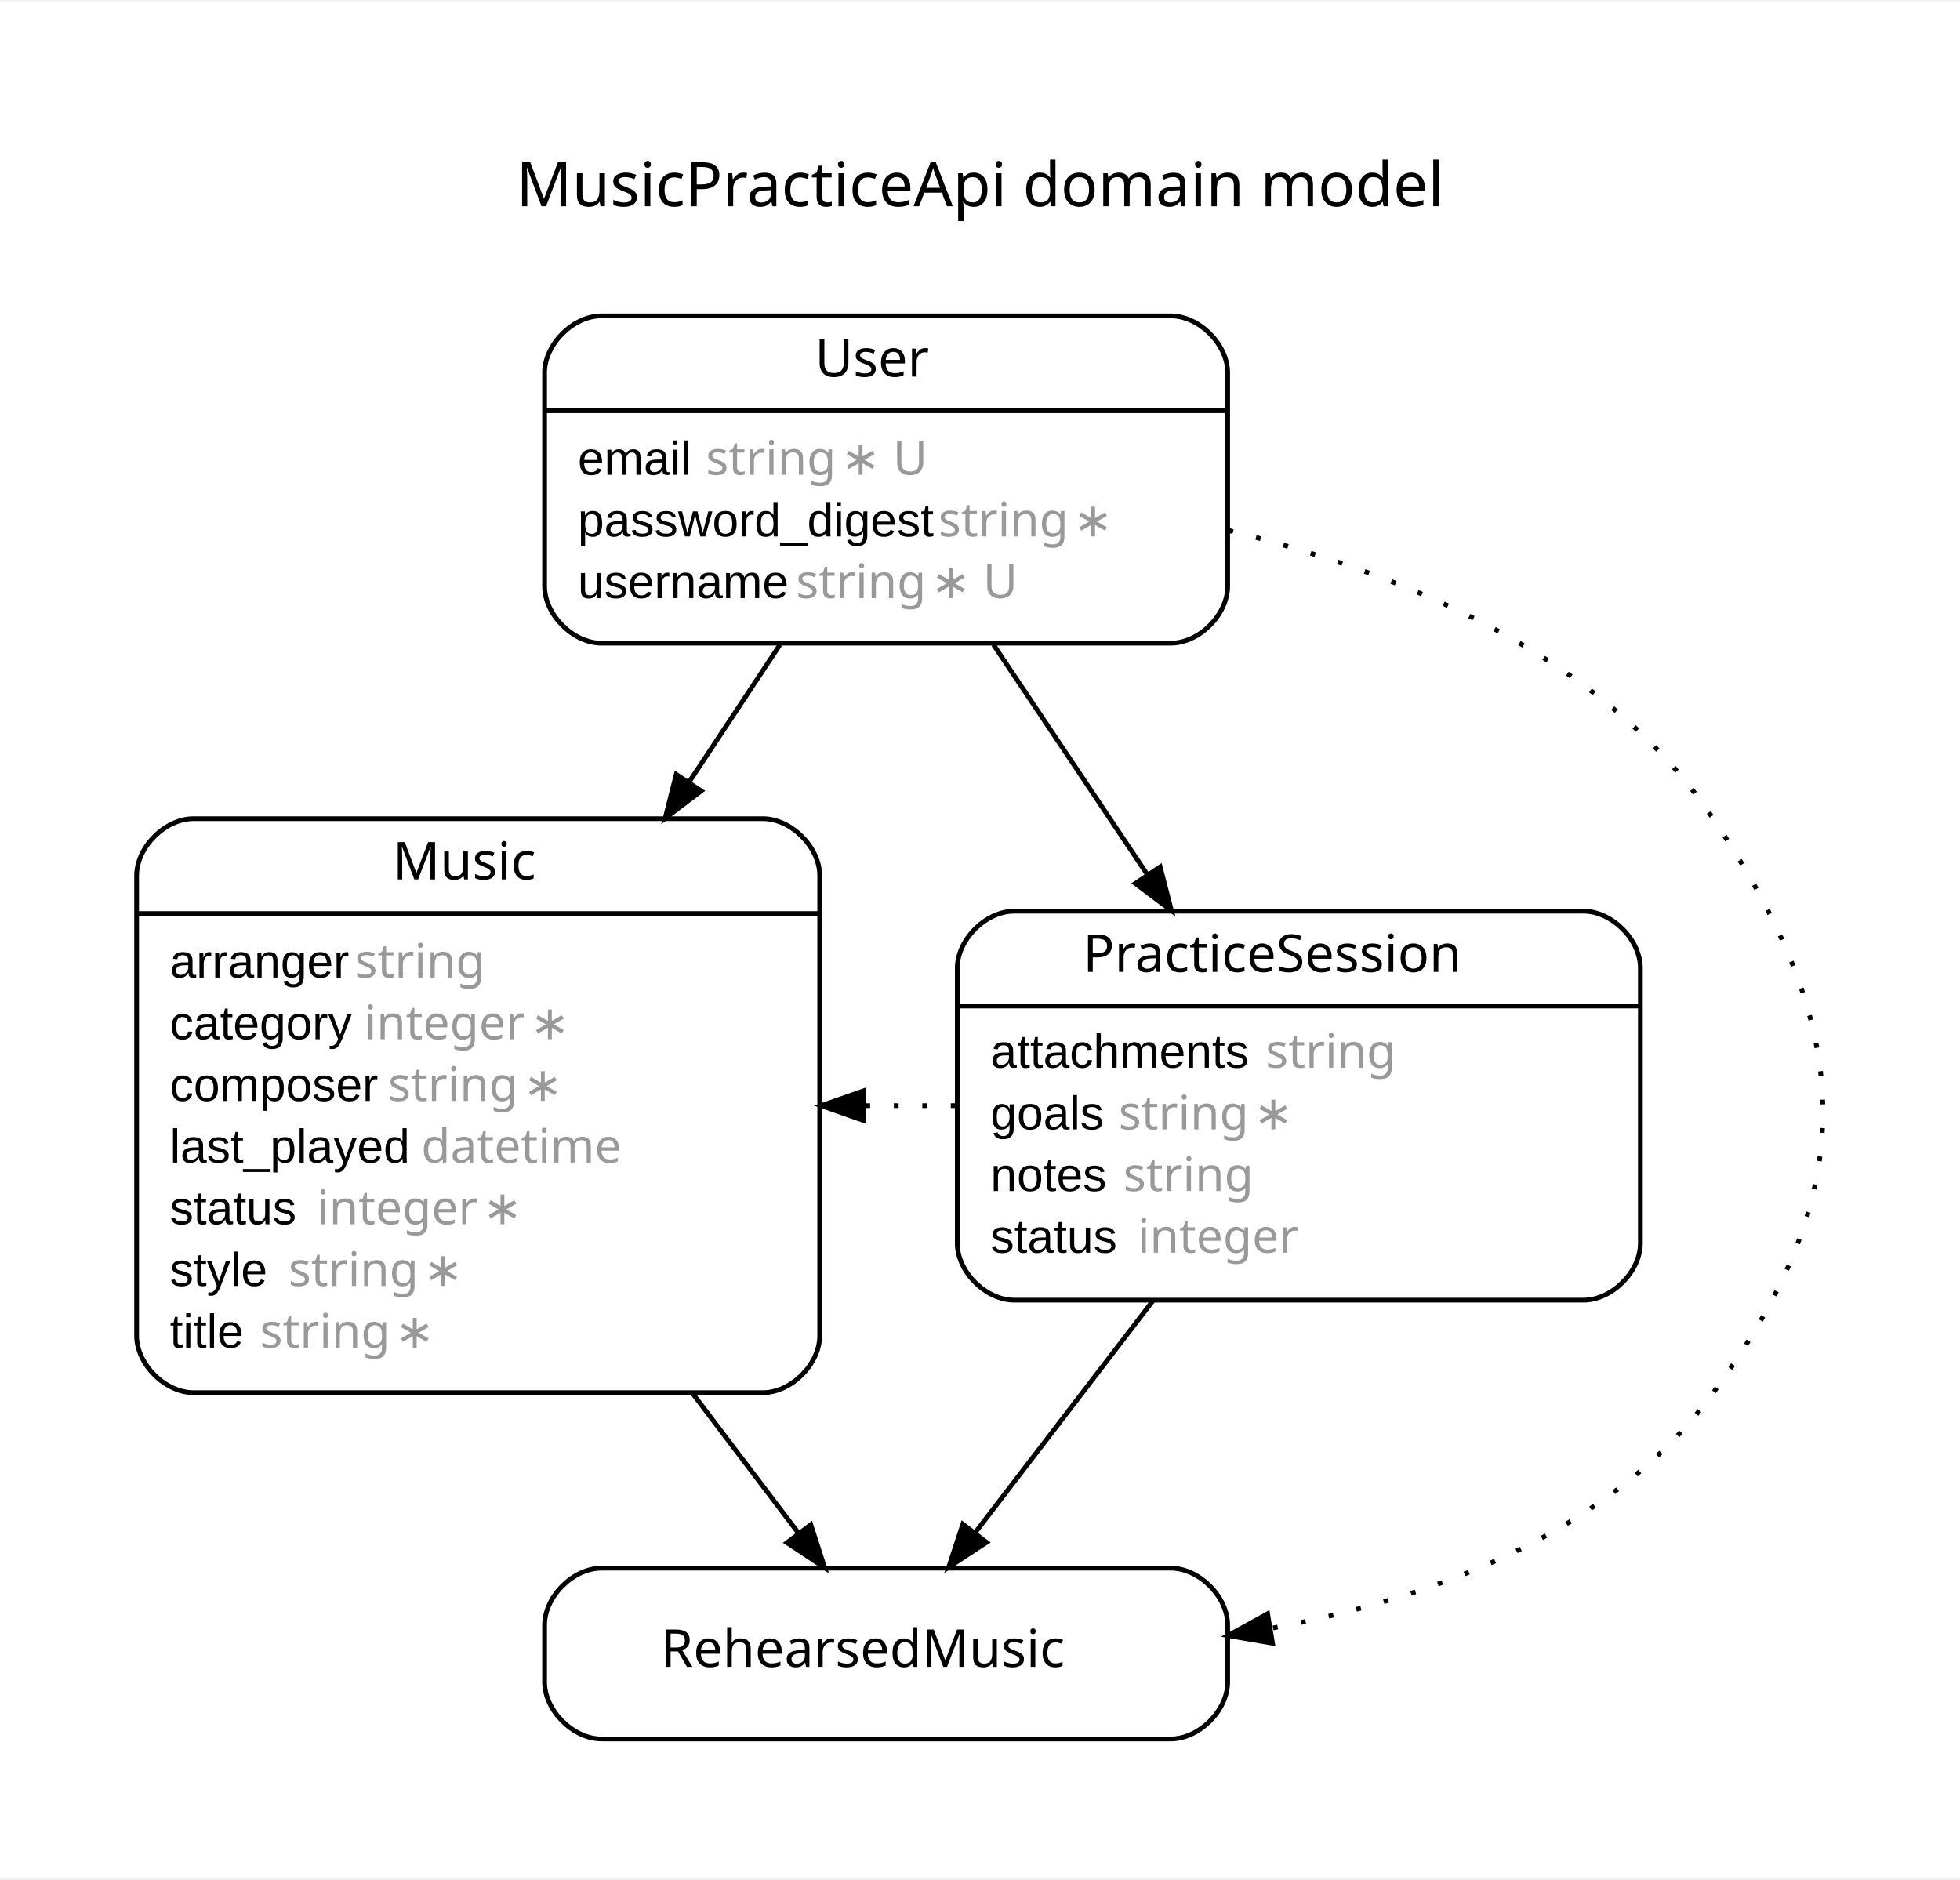
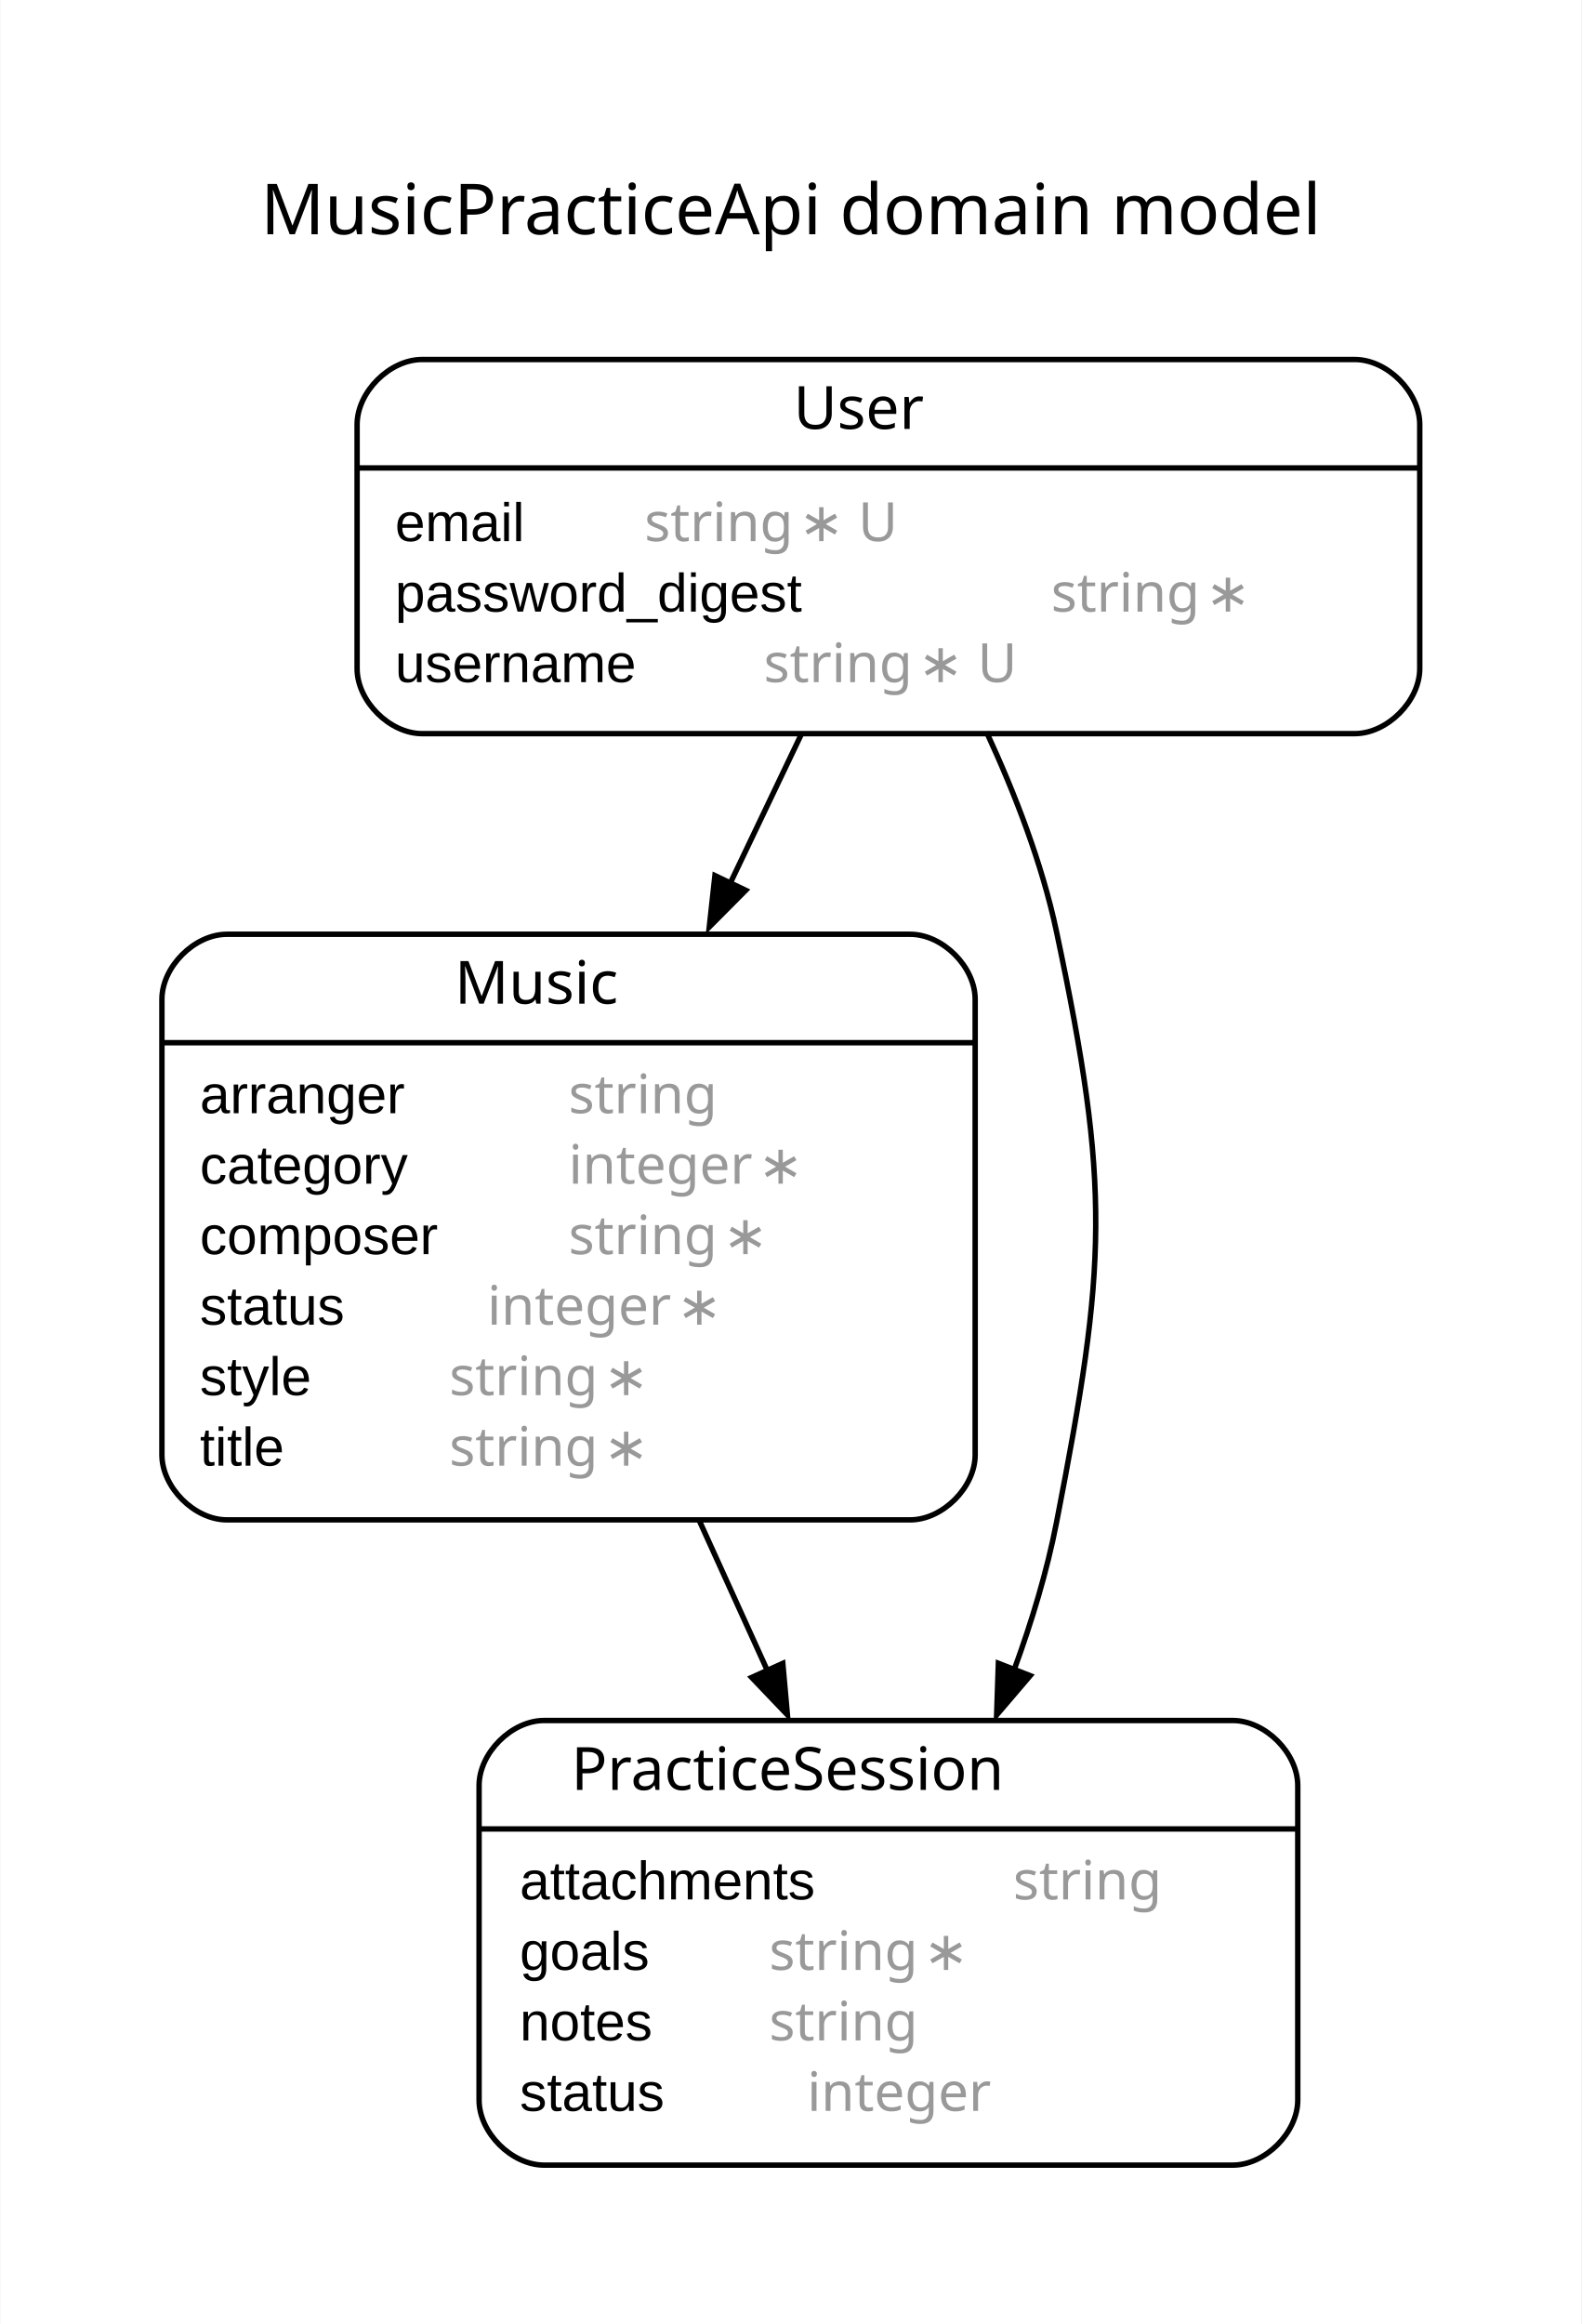
- <svg xmlns="http://www.w3.org/2000/svg" width="413pt" height="396pt" viewBox="0.00 0.00 413.18 395.60">
-   <g id="graph0" class="graph" transform="scale(1 1) rotate(0) translate(28.8 366.8)">
-     <polygon fill="white" stroke="none" points="-28.8,28.8 -28.8,-366.8 384.381,-366.8 384.381,28.8 -28.8,28.8" />
-     <text text-anchor="middle" x="177.79" y="-323.6" font-family="Arial Bold" font-size="13.00">MusicPracticeApi domain model</text>
+ <svg xmlns="http://www.w3.org/2000/svg" width="292pt" height="429pt" viewBox="0.00 0.00 291.60 428.60">
+   <g id="graph0" class="graph" transform="scale(1 1) rotate(0) translate(28.8 399.8)">
+     <polygon fill="white" stroke="none" points="-28.8,28.8 -28.8,-399.8 262.8,-399.8 262.8,28.8 -28.8,28.8" />
+     <text text-anchor="middle" x="117" y="-356.6" font-family="Arial Bold" font-size="13.00">MusicPracticeApi domain model</text>
    <g id="node1" class="node">
-       <path fill="none" stroke="black" d="M12,-73.5C12,-73.5 132,-73.5 132,-73.5 138,-73.5 144,-79.5 144,-85.5 144,-85.5 144,-182.5 144,-182.5 144,-188.5 138,-194.5 132,-194.5 132,-194.5 12,-194.5 12,-194.5 6,-194.5 0,-188.5 0,-182.5 0,-182.5 0,-85.5 0,-85.5 0,-79.5 6,-73.5 12,-73.5" />
-       <text text-anchor="start" x="54" y="-181.7" font-family="Arial Bold" font-size="11.00">Music</text>
-       <polyline fill="none" stroke="black" points="0,-174.5 144,-174.5 " />
-       <text text-anchor="start" x="7" y="-161" font-family="Arial" font-size="10.00">arranger </text>
-       <text text-anchor="start" x="46" y="-161" font-family="Arial Italic" font-size="10.00" fill="#999999">string</text>
-       <text text-anchor="start" x="7" y="-148" font-family="Arial" font-size="10.00">category </text>
-       <text text-anchor="start" x="48" y="-148" font-family="Arial Italic" font-size="10.00" fill="#999999">integer ∗</text>
-       <text text-anchor="start" x="7" y="-135" font-family="Arial" font-size="10.00">composer </text>
-       <text text-anchor="start" x="53" y="-135" font-family="Arial Italic" font-size="10.00" fill="#999999">string ∗</text>
-       <text text-anchor="start" x="7" y="-122" font-family="Arial" font-size="10.00">last_played </text>
-       <text text-anchor="start" x="60" y="-122" font-family="Arial Italic" font-size="10.00" fill="#999999">datetime</text>
-       <text text-anchor="start" x="7" y="-109" font-family="Arial" font-size="10.00">status </text>
-       <text text-anchor="start" x="38" y="-109" font-family="Arial Italic" font-size="10.00" fill="#999999">integer ∗</text>
-       <text text-anchor="start" x="7" y="-96" font-family="Arial" font-size="10.00">style </text>
-       <text text-anchor="start" x="32" y="-96" font-family="Arial Italic" font-size="10.00" fill="#999999">string ∗</text>
-       <text text-anchor="start" x="7" y="-83" font-family="Arial" font-size="10.00">title </text>
-       <text text-anchor="start" x="26" y="-83" font-family="Arial Italic" font-size="10.00" fill="#999999">string ∗</text>
+       <path fill="none" stroke="black" d="M13,-119.5C13,-119.5 139,-119.5 139,-119.5 145,-119.5 151,-125.5 151,-131.5 151,-131.5 151,-215.5 151,-215.5 151,-221.5 145,-227.5 139,-227.5 139,-227.5 13,-227.5 13,-227.5 7,-227.5 1,-221.5 1,-215.5 1,-215.5 1,-131.5 1,-131.5 1,-125.5 7,-119.5 13,-119.5" />
+       <text text-anchor="start" x="55" y="-214.7" font-family="Arial Bold" font-size="11.00">Music</text>
+       <polyline fill="none" stroke="black" points="1,-207.5 151,-207.5" />
+       <text text-anchor="start" x="8" y="-194.5" font-family="Arial" font-size="10.00">arranger </text>
+       <text text-anchor="start" x="76" y="-194.5" font-family="Arial Italic" font-size="10.00" fill="#999999">string</text>
+       <text text-anchor="start" x="8" y="-181.5" font-family="Arial" font-size="10.00">category </text>
+       <text text-anchor="start" x="76" y="-181.5" font-family="Arial Italic" font-size="10.00" fill="#999999">integer ∗</text>
+       <text text-anchor="start" x="8" y="-168.5" font-family="Arial" font-size="10.00">composer </text>
+       <text text-anchor="start" x="76" y="-168.5" font-family="Arial Italic" font-size="10.00" fill="#999999">string ∗</text>
+       <text text-anchor="start" x="8" y="-155.5" font-family="Arial" font-size="10.00">status </text>
+       <text text-anchor="start" x="61" y="-155.5" font-family="Arial Italic" font-size="10.00" fill="#999999">integer ∗</text>
+       <text text-anchor="start" x="8" y="-142.5" font-family="Arial" font-size="10.00">style </text>
+       <text text-anchor="start" x="54" y="-142.5" font-family="Arial Italic" font-size="10.00" fill="#999999">string ∗</text>
+       <text text-anchor="start" x="8" y="-129.5" font-family="Arial" font-size="10.00">title </text>
+       <text text-anchor="start" x="54" y="-129.5" font-family="Arial Italic" font-size="10.00" fill="#999999">string ∗</text>
+     </g>
+     <g id="node2" class="node">
+       <path fill="none" stroke="black" d="M71.5,-0.5C71.5,-0.5 198.5,-0.5 198.5,-0.5 204.5,-0.5 210.5,-6.5 210.5,-12.5 210.5,-12.5 210.5,-70.5 210.5,-70.5 210.5,-76.5 204.5,-82.5 198.5,-82.5 198.5,-82.5 71.5,-82.5 71.5,-82.5 65.5,-82.5 59.5,-76.5 59.5,-70.5 59.5,-70.5 59.5,-12.5 59.5,-12.5 59.5,-6.5 65.5,-0.5 71.5,-0.5" />
+       <text text-anchor="start" x="76.5" y="-69.7" font-family="Arial Bold" font-size="11.00">PracticeSession</text>
+       <polyline fill="none" stroke="black" points="59.5,-62.5 210.5,-62.5" />
+       <text text-anchor="start" x="67" y="-49.5" font-family="Arial" font-size="10.00">attachments </text>
+       <text text-anchor="start" x="158" y="-49.5" font-family="Arial Italic" font-size="10.00" fill="#999999">string</text>
+       <text text-anchor="start" x="67" y="-36.5" font-family="Arial" font-size="10.00">goals </text>
+       <text text-anchor="start" x="113" y="-36.5" font-family="Arial Italic" font-size="10.00" fill="#999999">string ∗</text>
+       <text text-anchor="start" x="67" y="-23.5" font-family="Arial" font-size="10.00">notes </text>
+       <text text-anchor="start" x="113" y="-23.5" font-family="Arial Italic" font-size="10.00" fill="#999999">string</text>
+       <text text-anchor="start" x="67" y="-10.5" font-family="Arial" font-size="10.00">status </text>
+       <text text-anchor="start" x="120" y="-10.5" font-family="Arial Italic" font-size="10.00" fill="#999999">integer</text>
+     </g>
+     <g id="edge2" class="edge">
+       <path fill="none" stroke="black" d="M100,-119.62C104.21,-110.34 108.58,-100.71 112.75,-91.53" />
+       <polygon fill="black" stroke="black" points="115.52,-93.04 116.37,-83.54 109.78,-90.44 115.52,-93.04" />
    </g>
    <g id="node3" class="node">
-       <path fill="none" stroke="black" d="M98,-0.5C98,-0.5 218,-0.5 218,-0.5 224,-0.5 230,-6.5 230,-12.5 230,-12.5 230,-24.5 230,-24.5 230,-30.5 224,-36.5 218,-36.5 218,-36.5 98,-36.5 98,-36.5 92,-36.5 86,-30.5 86,-24.5 86,-24.5 86,-12.5 86,-12.5 86,-6.5 92,-0.5 98,-0.5" />
-       <text text-anchor="start" x="110.5" y="-15.7" font-family="Arial Bold" font-size="11.00">RehearsedMusic</text>
+       <path fill="none" stroke="black" d="M49,-264.5C49,-264.5 221,-264.5 221,-264.5 227,-264.5 233,-270.5 233,-276.5 233,-276.5 233,-321.5 233,-321.5 233,-327.5 227,-333.5 221,-333.5 221,-333.5 49,-333.5 49,-333.5 43,-333.5 37,-327.5 37,-321.5 37,-321.5 37,-276.5 37,-276.5 37,-270.5 43,-264.5 49,-264.5" />
+       <text text-anchor="start" x="117.5" y="-320.7" font-family="Arial Bold" font-size="11.00">User</text>
+       <polyline fill="none" stroke="black" points="37,-313.5 233,-313.5" />
+       <text text-anchor="start" x="44" y="-300" font-family="Arial" font-size="10.00">email </text>
+       <text text-anchor="start" x="90" y="-300" font-family="Arial Italic" font-size="10.00" fill="#999999">string ∗ U</text>
+       <text text-anchor="start" x="44" y="-287" font-family="Arial" font-size="10.00">password_digest </text>
+       <text text-anchor="start" x="165" y="-287" font-family="Arial Italic" font-size="10.00" fill="#999999">string ∗</text>
+       <text text-anchor="start" x="44" y="-274" font-family="Arial" font-size="10.00">username </text>
+       <text text-anchor="start" x="112" y="-274" font-family="Arial Italic" font-size="10.00" fill="#999999">string ∗ U</text>
    </g>
-     <g id="edge4" class="edge">
-       <path fill="none" stroke="black" d="M117.267,-73.259C125.154,-62.849 132.939,-52.575 139.557,-43.841" />
-       <polygon fill="black" stroke="black" points="142.12,-45.673 145.045,-36.598 137.099,-41.869 142.12,-45.673" />
-     </g>
-     <g id="node2" class="node">
-       <path fill="none" stroke="black" d="M185,-93C185,-93 305,-93 305,-93 311,-93 317,-99 317,-105 317,-105 317,-163 317,-163 317,-169 311,-175 305,-175 305,-175 185,-175 185,-175 179,-175 173,-169 173,-163 173,-163 173,-105 173,-105 173,-99 179,-93 185,-93" />
-       <text text-anchor="start" x="199.5" y="-162.2" font-family="Arial Bold" font-size="11.00">PracticeSession</text>
-       <polyline fill="none" stroke="black" points="173,-155 317,-155 " />
-       <text text-anchor="start" x="180" y="-142" font-family="Arial" font-size="10.00">attachments </text>
-       <text text-anchor="start" x="238" y="-142" font-family="Arial Italic" font-size="10.00" fill="#999999">string</text>
-       <text text-anchor="start" x="180" y="-129" font-family="Arial" font-size="10.00">goals </text>
-       <text text-anchor="start" x="207" y="-129" font-family="Arial Italic" font-size="10.00" fill="#999999">string ∗</text>
-       <text text-anchor="start" x="180" y="-116" font-family="Arial" font-size="10.00">notes </text>
-       <text text-anchor="start" x="208" y="-116" font-family="Arial Italic" font-size="10.00" fill="#999999">string</text>
-       <text text-anchor="start" x="180" y="-103" font-family="Arial" font-size="10.00">status </text>
-       <text text-anchor="start" x="211" y="-103" font-family="Arial Italic" font-size="10.00" fill="#999999">integer</text>
+     <g id="edge1" class="edge">
+       <path fill="none" stroke="black" d="M119.03,-264.58C114.9,-255.92 110.3,-246.31 105.71,-236.68" />
+       <polygon fill="black" stroke="black" points="108.68,-235.61 101.96,-228.85 103,-238.32 108.68,-235.61" />
    </g>
    <g id="edge3" class="edge">
-       <path fill="none" stroke="black" stroke-dasharray="1,5" d="M172.628,-134C166.286,-134 159.943,-134 153.601,-134" />
-       <polygon fill="black" stroke="black" points="153.309,-130.85 144.309,-134 153.309,-137.15 153.309,-130.85" />
-     </g>
-     <g id="edge2" class="edge">
-       <path fill="none" stroke="black" d="M214.327,-92.984C201.861,-76.721 187.852,-58.445 176.923,-44.187" />
-       <polygon fill="black" stroke="black" points="179.173,-41.945 171.198,-36.718 174.173,-45.777 179.173,-41.945" />
-     </g>
-     <g id="node4" class="node">
-       <path fill="none" stroke="black" d="M98,-231.5C98,-231.5 218,-231.5 218,-231.5 224,-231.5 230,-237.5 230,-243.5 230,-243.5 230,-288.5 230,-288.5 230,-294.5 224,-300.5 218,-300.5 218,-300.5 98,-300.5 98,-300.5 92,-300.5 86,-294.5 86,-288.5 86,-288.5 86,-243.5 86,-243.5 86,-237.5 92,-231.5 98,-231.5" />
-       <text text-anchor="start" x="143" y="-287.7" font-family="Arial Bold" font-size="11.00">User</text>
-       <polyline fill="none" stroke="black" points="86,-280.5 230,-280.5 " />
-       <text text-anchor="start" x="93" y="-267" font-family="Arial" font-size="10.00">email </text>
-       <text text-anchor="start" x="120" y="-267" font-family="Arial Italic" font-size="10.00" fill="#999999">string ∗ U</text>
-       <text text-anchor="start" x="93" y="-254" font-family="Arial" font-size="10.00">password_digest </text>
-       <text text-anchor="start" x="169" y="-254" font-family="Arial Italic" font-size="10.00" fill="#999999">string ∗</text>
-       <text text-anchor="start" x="93" y="-241" font-family="Arial" font-size="10.00">username </text>
-       <text text-anchor="start" x="139" y="-241" font-family="Arial Italic" font-size="10.00" fill="#999999">string ∗ U</text>
-     </g>
-     <g id="edge5" class="edge">
-       <path fill="none" stroke="black" d="M135.629,-231.183C129.72,-222.251 123.129,-212.289 116.492,-202.255" />
-       <polygon fill="black" stroke="black" points="119.01,-200.352 111.417,-194.584 113.755,-203.828 119.01,-200.352" />
-     </g>
-     <g id="edge1" class="edge">
-       <path fill="none" stroke="black" d="M180.631,-231.183C190.496,-216.443 202.237,-198.898 212.974,-182.854" />
-       <polygon fill="black" stroke="black" points="215.764,-184.349 218.152,-175.118 210.529,-180.845 215.764,-184.349" />
-     </g>
-     <g id="edge6" class="edge">
-       <path fill="none" stroke="black" stroke-dasharray="1,5" d="M230.159,-255.264C267.196,-246.206 309.215,-228.726 332,-195 362.354,-150.07 364.218,-116.613 332,-73 310.539,-43.948 273.561,-30.173 239.198,-23.825" />
-       <polygon fill="black" stroke="black" points="239.458,-20.674 230.061,-22.295 238.417,-26.888 239.458,-20.674" />
+       <path fill="none" stroke="black" d="M153.1,-264.78C158.34,-253.45 163.36,-240.48 166,-228 176.03,-180.6 175.27,-166.55 166,-119 164.25,-110.01 161.44,-100.73 158.2,-91.88" />
+       <polygon fill="black" stroke="black" points="161.15,-90.77 154.96,-83.52 155.28,-93.05 161.15,-90.77" />
    </g>
  </g>
</svg>
